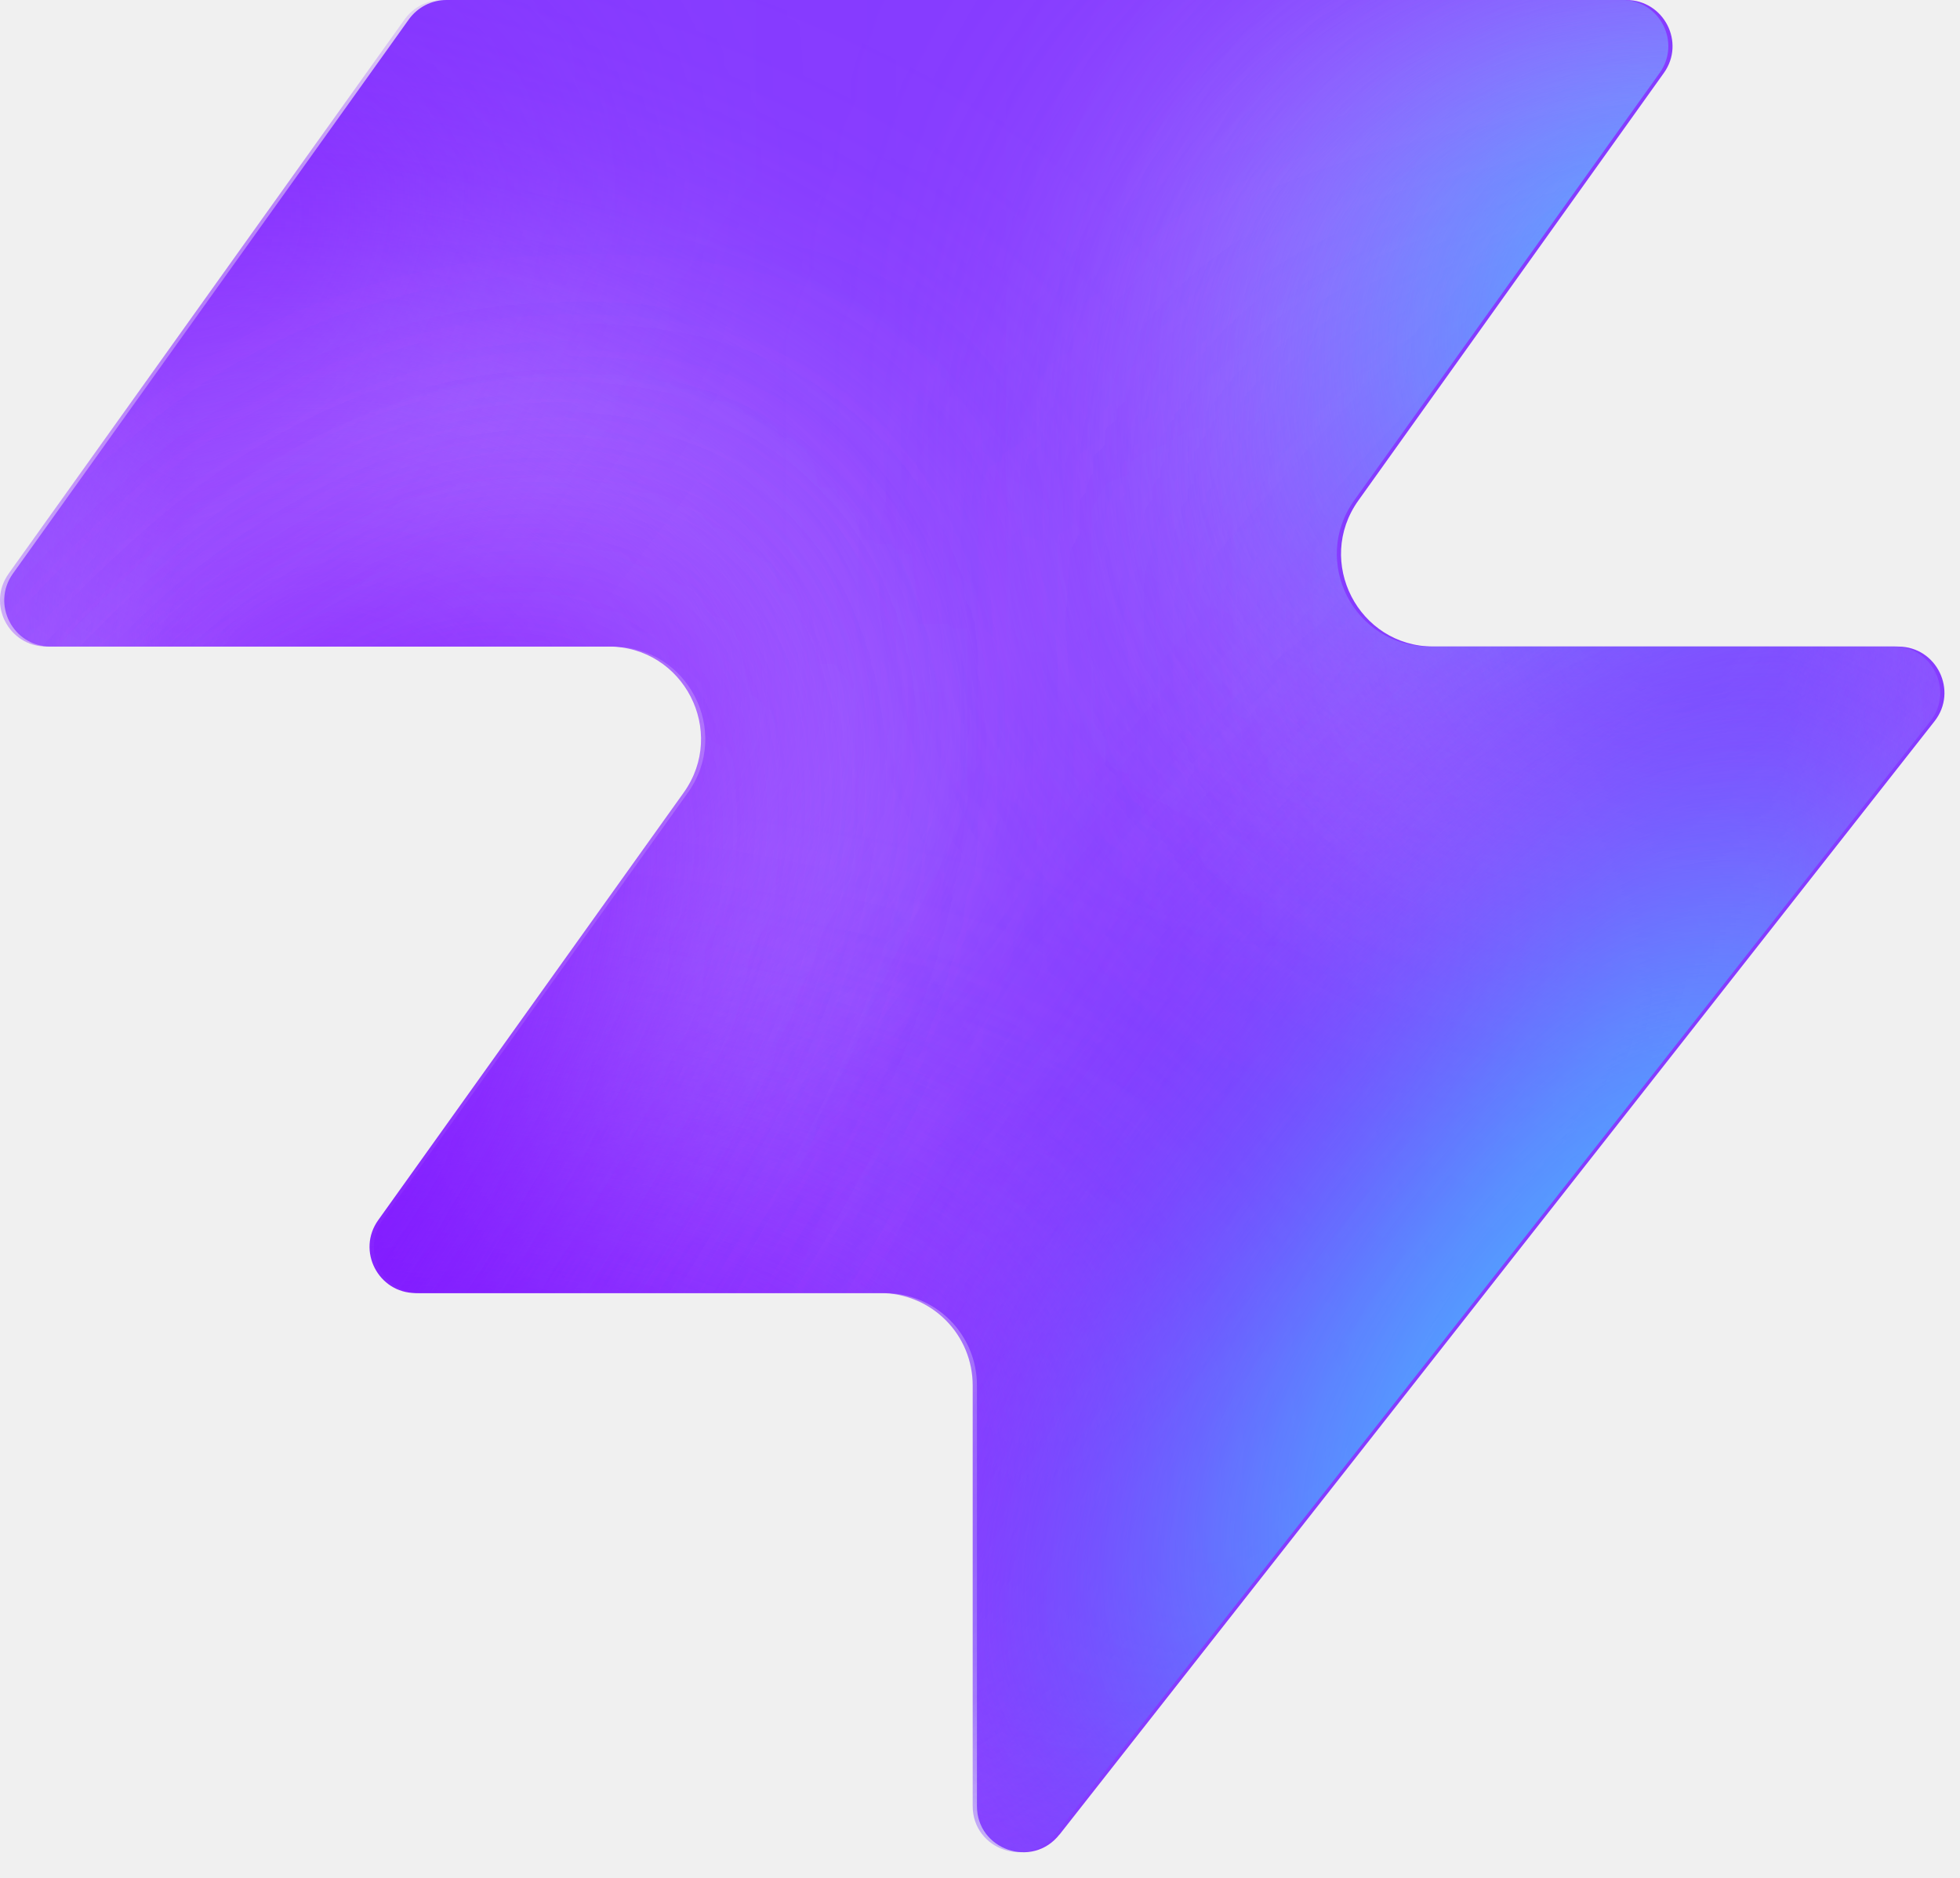
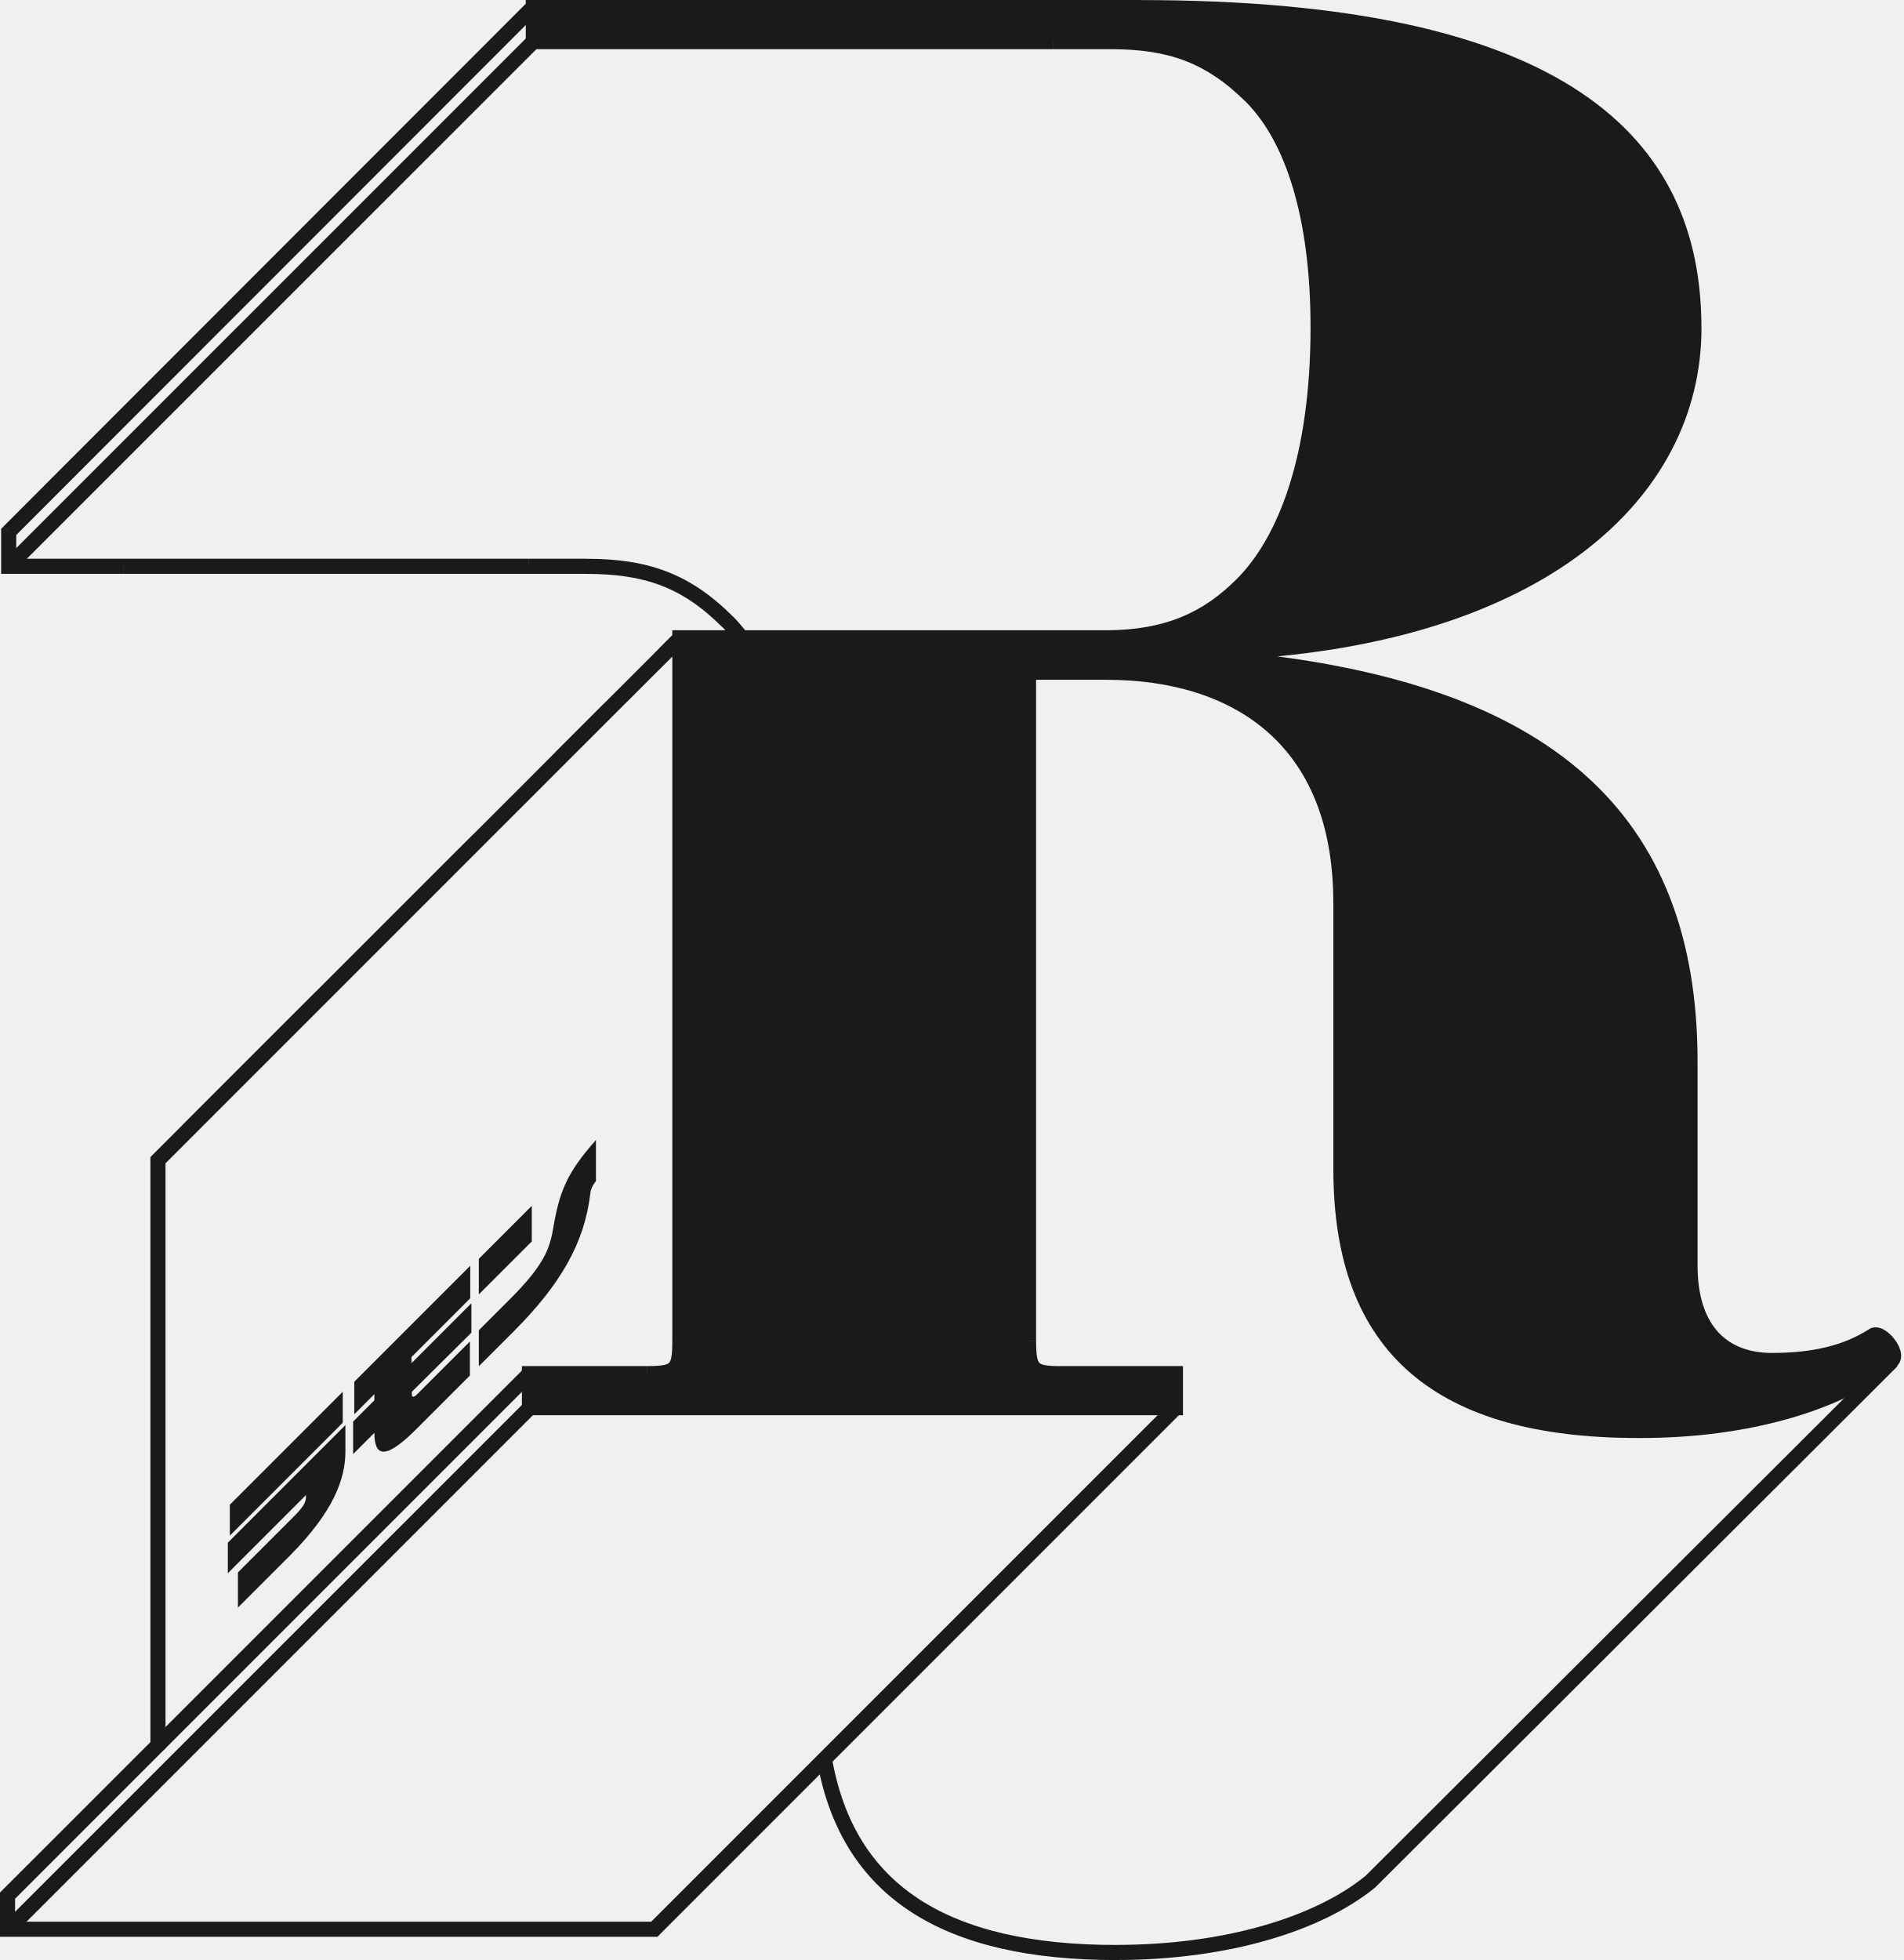
- <svg xmlns="http://www.w3.org/2000/svg" width="48" height="46" fill="none" viewBox="0 0 48 46">
-   <path fill="#863bff" d="M25.946 44.938c-.664.845-2.021.375-2.021-.698V33.937a2.26 2.26 0 0 0-2.262-2.262H10.287c-.92 0-1.456-1.04-.92-1.788l7.48-10.471c1.07-1.497 0-3.578-1.842-3.578H1.237c-.92 0-1.456-1.04-.92-1.788L10.013.474c.214-.297.556-.474.92-.474h28.894c.92 0 1.456 1.04.92 1.788l-7.48 10.471c-1.07 1.498 0 3.579 1.842 3.579h11.377c.943 0 1.473 1.088.89 1.83L25.947 44.94z" style="fill:#863bff;fill:color(display-p3 .525 .23 1);fill-opacity:1" />
-   <mask id="a" width="48" height="46" x="0" y="0" maskUnits="userSpaceOnUse" style="mask-type:alpha">
-     <path fill="#000" d="M25.842 44.938c-.664.844-2.021.375-2.021-.698V33.937a2.26 2.26 0 0 0-2.262-2.262H10.183c-.92 0-1.456-1.04-.92-1.788l7.48-10.471c1.07-1.498 0-3.579-1.842-3.579H1.133c-.92 0-1.456-1.04-.92-1.787L9.91.473c.214-.297.556-.474.92-.474h28.894c.92 0 1.456 1.04.92 1.788l-7.48 10.471c-1.07 1.498 0 3.578 1.842 3.578h11.377c.943 0 1.473 1.088.89 1.832L25.843 44.94z" style="fill:#000;fill-opacity:1" />
-   </mask>
-   <g mask="url(#a)">
-     <g filter="url(#b)">
-       <ellipse cx="5.508" cy="14.704" fill="#ede6ff" rx="5.508" ry="14.704" style="fill:#ede6ff;fill:color(display-p3 .927 .903 1);fill-opacity:1" transform="matrix(.00324 1 1 -.00324 -4.47 31.516)" />
-     </g>
-     <g filter="url(#c)">
-       <ellipse cx="10.399" cy="29.851" fill="#ede6ff" rx="10.399" ry="29.851" style="fill:#ede6ff;fill:color(display-p3 .927 .903 1);fill-opacity:1" transform="matrix(.00324 1 1 -.00324 -39.328 7.883)" />
-     </g>
-     <g filter="url(#d)">
-       <ellipse cx="5.508" cy="30.487" fill="#7e14ff" rx="5.508" ry="30.487" style="fill:#7e14ff;fill:color(display-p3 .492 .077 1);fill-opacity:1" transform="rotate(89.814 -25.913 -14.639)scale(1 -1)" />
-     </g>
-     <g filter="url(#e)">
-       <ellipse cx="5.508" cy="30.599" fill="#7e14ff" rx="5.508" ry="30.599" style="fill:#7e14ff;fill:color(display-p3 .492 .077 1);fill-opacity:1" transform="rotate(89.814 -32.644 -3.334)scale(1 -1)" />
-     </g>
-     <g filter="url(#f)">
-       <ellipse cx="5.508" cy="30.599" fill="#7e14ff" rx="5.508" ry="30.599" style="fill:#7e14ff;fill:color(display-p3 .492 .077 1);fill-opacity:1" transform="matrix(.00324 1 1 -.00324 -34.34 30.47)" />
-     </g>
-     <g filter="url(#g)">
-       <ellipse cx="14.072" cy="22.078" fill="#ede6ff" rx="14.072" ry="22.078" style="fill:#ede6ff;fill:color(display-p3 .927 .903 1);fill-opacity:1" transform="rotate(93.35 24.506 48.493)scale(-1 1)" />
-     </g>
-     <g filter="url(#h)">
-       <ellipse cx="3.47" cy="21.501" fill="#7e14ff" rx="3.47" ry="21.501" style="fill:#7e14ff;fill:color(display-p3 .492 .077 1);fill-opacity:1" transform="rotate(89.009 28.708 47.59)scale(-1 1)" />
-     </g>
-     <g filter="url(#i)">
-       <ellipse cx="3.47" cy="21.501" fill="#7e14ff" rx="3.47" ry="21.501" style="fill:#7e14ff;fill:color(display-p3 .492 .077 1);fill-opacity:1" transform="rotate(89.009 28.708 47.59)scale(-1 1)" />
-     </g>
-     <g filter="url(#j)">
-       <ellipse cx=".387" cy="8.972" fill="#7e14ff" rx="4.407" ry="29.108" style="fill:#7e14ff;fill:color(display-p3 .492 .077 1);fill-opacity:1" transform="rotate(39.51 .387 8.972)" />
-     </g>
-     <g filter="url(#k)">
-       <ellipse cx="47.523" cy="-6.092" fill="#7e14ff" rx="4.407" ry="29.108" style="fill:#7e14ff;fill:color(display-p3 .492 .077 1);fill-opacity:1" transform="rotate(37.892 47.523 -6.092)" />
-     </g>
-     <g filter="url(#l)">
-       <ellipse cx="41.412" cy="6.333" fill="#47bfff" rx="5.971" ry="9.665" style="fill:#47bfff;fill:color(display-p3 .28 .748 1);fill-opacity:1" transform="rotate(37.892 41.412 6.333)" />
-     </g>
-     <g filter="url(#m)">
-       <ellipse cx="-1.879" cy="38.332" fill="#7e14ff" rx="4.407" ry="29.108" style="fill:#7e14ff;fill:color(display-p3 .492 .077 1);fill-opacity:1" transform="rotate(37.892 -1.88 38.332)" />
-     </g>
-     <g filter="url(#n)">
-       <ellipse cx="-1.879" cy="38.332" fill="#7e14ff" rx="4.407" ry="29.108" style="fill:#7e14ff;fill:color(display-p3 .492 .077 1);fill-opacity:1" transform="rotate(37.892 -1.88 38.332)" />
-     </g>
-     <g filter="url(#o)">
-       <ellipse cx="35.651" cy="29.907" fill="#7e14ff" rx="4.407" ry="29.108" style="fill:#7e14ff;fill:color(display-p3 .492 .077 1);fill-opacity:1" transform="rotate(37.892 35.651 29.907)" />
-     </g>
-     <g filter="url(#p)">
-       <ellipse cx="38.418" cy="32.4" fill="#47bfff" rx="5.971" ry="15.297" style="fill:#47bfff;fill:color(display-p3 .28 .748 1);fill-opacity:1" transform="rotate(37.892 38.418 32.4)" />
-     </g>
+ <svg xmlns="http://www.w3.org/2000/svg" id="Layer_1" version="1.1" viewBox="0 0 315.1 324.42">
+   <defs>
+     <style>
+       .st0 {
+         fill: #1a1a1a;
+       }
+ 
+       @media (prefers-color-scheme: dark) {
+         .st0 {
+           fill: #fff;
+         }
+       }
+     </style>
+   </defs>
+   <path class="st0" d="M310.05,221.09c-4.42,2.82-9.79,4.1-16.7,4.1-7.55,0-13.57-4.42-13.57-15.74v-33.73c0-40.38-23.68-61.5-74.75-66.56v-1.28c49.54-2.82,75.39-25.86,75.39-53.63,0-30.6-21.44-53-91.78-53h-100.35v5.63h95.55c9.79,0,16.38,2.24,23.36,9.15,6.66,6.66,11.01,19.26,11.01,38.14,0,21.44-5.38,35.33-12.61,42.56-5.7,5.7-12.29,8.83-22.72,8.83h-70.34v116.42c0,4.74-.64,5.38-5.38,5.38h-19.52v5.63h106.94v-5.63h-18.94c-4.74,0-5.38-.64-5.38-5.38v-110.72h12.93c21.12,0,38.78,10.75,38.78,38.14v44.16c0,29.63,16.38,43.2,49.22,43.2,18.3,0,33.47-4.74,41.98-11.65,1.28-1.22-1.92-4.99-3.14-4.03h.02Z" />
+   <g>
+     <path class="st0" d="M313.19,225.19l.79.97.05-.04.05-.05-.88-.88h0ZM310.05,221.09l.67,1.05.05-.03.05-.04-.78-.98h.01ZM205.03,109.16h-1.25v1.13l1.13.11.12-1.24ZM205.03,107.88l-.07-1.25-1.18.07v1.18h1.25ZM88.29,1.25V0h-1.25v1.25h1.25ZM88.29,6.89h-1.25v1.25h1.25v-1.25ZM207.2,16.04l.89-.88h0l-.88.88h0ZM112.55,105.57v-1.25h-1.25v1.25h1.25ZM87.65,227.37v-1.25h-1.25v1.25h1.25ZM87.65,233h-1.25v1.25h1.25v-1.25ZM194.59,233v1.25h1.25v-1.25h-1.25ZM194.59,227.37h1.25v-1.25h-1.25v1.25ZM170.27,111.27v-1.25h-1.25v1.25h1.25ZM271.2,236.77v-1.25h0v1.25ZM313.19,225.19l.88.88c.78-.78.74-1.81.54-2.52-.2-.74-.62-1.45-1.09-2.03s-1.07-1.13-1.71-1.47c-.57-.3-1.63-.65-2.54.07l.77.98.78.98c-.3.24-.5,0-.18.18.26.14.61.43.93.83.32.4.54.81.62,1.11.09.33-.04.25.1.11l.88.88h.02ZM310.05,221.09l-.67-1.05c-4.15,2.65-9.27,3.9-16.03,3.9v2.5c7.07,0,12.7-1.31,17.38-4.29l-.67-1.05h0ZM293.35,225.19v-1.25c-3.54,0-6.57-1.03-8.72-3.25s-3.6-5.8-3.6-11.25h-2.5c0,5.88,1.56,10.17,4.3,12.99s6.5,4,10.51,4v-1.25h.01ZM279.78,209.45h1.25v-33.73h-2.5v33.73h1.25ZM279.78,175.72h1.25c0-20.45-6.01-36.21-18.64-47.46-12.59-11.21-31.58-17.8-57.24-20.34l-.12,1.24-.12,1.24c25.42,2.52,43.8,9.01,55.82,19.72,11.97,10.67,17.81,25.66,17.81,45.6h1.25-.01ZM205.03,109.16h1.25v-1.28h-2.5v1.28h1.25ZM205.03,107.88l.07,1.25c24.93-1.42,44.05-7.93,56.96-17.71,12.94-9.8,19.62-22.86,19.62-37.17h-2.5c0,13.46-6.25,25.81-18.62,35.18-12.4,9.39-30.99,15.81-55.59,17.21l.07,1.25h-.01ZM280.42,54.25h1.25c0-15.64-5.51-29.31-20.07-39.01C247.14,5.61,223.9.01,188.64.01v2.49c35.08,0,57.72,5.59,71.57,14.81,13.74,9.15,18.96,21.97,18.96,36.93h1.25ZM188.64,1.25V0h-100.35v2.5h100.35v-1.25ZM88.29,1.25h-1.25v2.82h2.5V1.25h-1.25ZM88.29,4.07h-1.25v2.82h2.5v-2.82s-1.25,0-1.25,0ZM88.29,6.89v1.25h18.94v-2.5h-18.94v1.25ZM107.23,6.89v1.25h67.07v-2.5h-67.07v1.25ZM174.31,6.89v1.25h1.02v-2.5h-1.02v1.25ZM175.33,6.89v1.25h8.51v-2.5h-8.51v1.25ZM183.84,6.89v1.25c4.8,0,8.74.55,12.29,1.9,3.55,1.35,6.8,3.53,10.19,6.89l.88-.89.88-.89c-3.58-3.55-7.12-5.95-11.06-7.45-3.93-1.5-8.19-2.07-13.18-2.07v1.25h0ZM207.2,16.04l-.89.88c6.25,6.31,10.65,18.52,10.65,37.26h2.5c0-19.02-4.44-32.03-11.37-39.02,0,0-.89.88-.89.88ZM218.21,54.18h-1.25c0,21.28-5.34,34.78-12.24,41.68l.88.88.88.88c7.56-7.56,12.97-21.84,12.97-43.44h-1.25,0ZM205.6,96.74l-.88-.88c-5.46,5.46-11.73,8.47-21.84,8.47v2.5c10.75,0,17.67-3.26,23.6-9.2l-.88-.88h0ZM182.88,105.57v-1.25h-8.64v2.5h8.64v-1.25ZM174.24,105.57v-1.25h-4.35v2.5h4.35v-1.25ZM169.89,105.57v-1.25h-47.1v2.5h47.1v-1.25ZM122.79,105.57v-1.25h-10.24v2.5h10.24v-1.25ZM112.55,105.57h-1.25v116.42h2.5v-116.42s-1.25,0-1.25,0ZM112.55,221.99h-1.25c0,1.18-.04,2.01-.15,2.61-.11.59-.26.84-.39.97s-.38.28-.97.39c-.61.11-1.44.15-2.61.15v2.5c1.19,0,2.22-.04,3.06-.19.86-.16,1.66-.46,2.28-1.08.62-.62.92-1.43,1.08-2.28s.19-1.87.19-3.07h-1.25.01ZM107.17,227.37v-1.25h-19.52v2.5h19.52v-1.25ZM87.65,227.37h-1.25v2.82h2.5v-2.82h-1.25ZM87.65,230.18h-1.25v2.82h2.5v-2.82h-1.25ZM87.65,233v1.25h106.94v-2.5h-106.94s0,1.25,0,1.25ZM194.59,233h1.25v-2.82h-2.5v2.82h1.25ZM194.59,230.18h1.25v-2.82h-2.5v2.82h1.25ZM194.59,227.37v-1.25h-18.94v2.5h18.94v-1.25ZM175.65,227.37v-1.25c-1.18,0-2.01-.04-2.61-.15-.59-.11-.84-.26-.97-.39s-.28-.38-.39-.97c-.11-.6-.15-1.43-.15-2.61h-2.5c0,1.19.04,2.22.19,3.07.16.86.46,1.66,1.08,2.28s1.42.93,2.28,1.08c.85.16,1.87.19,3.07.19v-1.25h0ZM170.27,221.99h1.25v-110.72h-2.5v110.72h1.25ZM170.27,111.27v1.25h12.93v-2.5h-12.93v1.25h0ZM183.2,111.27v1.25c10.37,0,19.73,2.64,26.49,8.5,6.73,5.83,11.04,14.99,11.04,28.4h2.5c0-13.98-4.52-23.89-11.9-30.29-7.35-6.37-17.38-9.11-28.13-9.11v1.25ZM221.99,149.41h-1.25v44.16h2.5v-44.16h-1.25ZM221.99,193.57h-1.25c0,15.04,4.17,26.25,12.73,33.66,8.53,7.38,21.18,10.79,37.74,10.79v-2.5c-16.28,0-28.23-3.37-36.1-10.18-7.84-6.78-11.86-17.18-11.86-31.77h-1.26ZM271.2,236.77v1.25c18.47.07,33.96-4.71,42.77-11.86l-.79-.97-.79-.97c-8.21,6.67-23.06,11.37-41.19,11.3v1.25h0Z" />
+     <path class="st0" d="M88.29,6.89l-.88-.88L.56,92.85l.88.88.88.88L89.17,7.77l-.88-.88Z" />
+     <path class="st0" d="M1.38,319.33l.88.88,86.27-86.27-.88-.88-.88-.88L.49,318.45l.88.88h0Z" />
+     <path class="st0" d="M108.32,319.33v1.25h.52l.37-.37-.88-.88h-.01ZM1.25,319.33H0v1.25h1.25v-1.25ZM1.25,313.77l-.88-.88-.37.37v.52h1.25ZM26.15,288.87l.88.88.37-.37v-.52h-1.25ZM26.15,192.04l-.88-.88-.37.37v.52h1.25ZM194.59,233.06l-.88-.88-58.11,58.11.88.88.88.88,58.11-58.11-.88-.88h0ZM136.48,291.17l-.88-.88-28.16,28.16.88.88.88.88,28.16-28.16-.88-.88h0ZM108.32,319.33v-1.25H1.38v2.5h106.94v-1.25ZM1.38,319.33v-1.25h-.13v2.5h.13v-1.25ZM1.25,319.33h1.25v-5.57H0v5.57h1.25ZM1.25,313.77l.88.88,24.9-24.9-.88-.88-.88-.88L.37,312.88l.88.88h0ZM26.15,288.87h1.25v-.02h0v-.02h0v-96.73h0v-.03h0v-.02h-1.25s-1.25,0-1.25,0v.02h0v.02h0v96.73h0v.03h0v.02h1.25s0,0,0,0ZM26.15,192.04l.88.88c.86-.86,22.46-22.46,43.85-43.85l.25-.25.25-.25.25-.25.25-.25.25-.25.25-.25.25-.25.25-.25.25-.25.25-.25.25-.25.25-.25.25-.25.25-.25.5-.5.25-.25.25-.25.25-.25.25-.25.25-.25.25-.25.25-.25.25-.25c.08-.08.16-.17.25-.25.08-.08.17-.16.25-.25l.25-.25.25-.25c.08-.08.17-.16.25-.25.08-.08.17-.16.25-.25l.25-.25.25-.25c.18-.18.31-.31.49-.49.16-.16.33-.33.49-.49.08-.08.16-.16.24-.24l.25-.25c.08-.08.16-.16.24-.24.08-.08.16-.16.24-.24s.16-.16.24-.24c.08-.08.16-.16.24-.24s.16-.16.24-.24c.08-.08.16-.16.24-.24.08-.08.16-.16.24-.24.08-.08.16-.16.24-.24.08-.08.16-.16.24-.24.08-.08.16-.16.24-.24.08-.08.16-.16.24-.24.08-.08.16-.16.24-.24l.24-.24c.08-.08.16-.16.24-.24.08-.08.16-.16.24-.24.08-.08.16-.16.24-.24.11-.11.37-.37.48-.48.08-.08.16-.16.24-.24.08-.08.16-.16.24-.24.08-.08.16-.16.24-.24.08-.08.16-.16.24-.24.08-.08.16-.16.24-.24.08-.08.16-.16.24-.23.08-.08.16-.16.24-.24.08-.08.16-.16.23-.23.08-.08.16-.16.23-.23.08-.08.15-.16.23-.23.08-.08.15-.16.23-.23.08-.08.15-.16.23-.23.08-.08.15-.15.23-.23s.15-.15.23-.23.15-.15.23-.23.15-.15.23-.23.15-.15.23-.23.15-.15.23-.23.15-.15.23-.23.15-.15.23-.23.15-.15.23-.23.15-.15.23-.23.15-.15.23-.23.15-.15.23-.23c.07-.07.15-.15.22-.23.08-.07.15-.15.22-.22l.22-.22c.07-.08.15-.15.22-.22l.22-.22.22-.22.22-.22.22-.22.22-.22.22-.22c.07-.07.14-.15.22-.22l.22-.22c.07-.07.15-.14.22-.22l.22-.22.22-.22.21-.21.21-.21.21-.21.21-.21.21-.21.21-.21.21-.21c.1-.1.32-.31.42-.42l.21-.21.21-.21.21-.21c.07-.07.14-.14.21-.2l.2-.2.2-.2.2-.2.2-.2.8-.8.2-.2.2-.2.2-.2.19-.19.19-.19.19-.19.19-.19.19-.19.19-.19.19-.19.19-.19.19-.19,2.86-2.86.17-.17.17-.17.17-.17c.05-.06.11-.11.17-.17s.11-.11.17-.16.11-.11.16-.16l.16-.16.16-.16.16-.16.16-.16c.05-.05.1-.11.16-.16.05-.05.1-.11.16-.16s.1-.1.16-.16l.15-.15.15-.15.15-.15.6-.6.15-.15.14-.14.14-.14c.05-.05.1-.09.14-.14l.14-.14.14-.14.28-.28c.04-.05.09-.09.14-.14l.13-.13.13-.13.13-.13.26-.26.13-.13s.08-.09.13-.13l.12-.12.12-.12.12-.12.12-.12.24-.24.12-.12s.08-.08.12-.11l.11-.11.11-.11.22-.22.11-.11.11-.11s.07-.07.11-.11l.1-.1.1-.1.1-.1.1-.1.1-.1s.07-.06.1-.1c.03-.03.06-.06.1-.09l.09-.09.09-.09.09-.09.09-.09.09-.09s.06-.06.08-.09l.08-.08.08-.08.08-.08.08-.08.3-.3.07-.07.07-.07s.04-.05.07-.07l.07-.07.06-.06.06-.06.06-.06.06-.06.06-.06.06-.06.11-.11.05-.05.05-.05.05-.05s.03-.03.04-.05l.04-.04.04-.04.08-.08.07-.07.06-.06.06-.06.03-.03.02-.02.02-.02.02-.02.02-.02.02-.02s.01-.01.04-.05h0l-.88-.88-.88-.88h0s.03-.03-.01.01,0,0-.05.04l-.02.02-.02.02-.02.02-.02.02-.05.05c-.08.08.03-.03-.06.06-.07.07,0,0-.06.06l-.03.03-.04.04-.08.08-.04.04-.04.04-.09.09-.05.05-.05.05-.22.22-.25.25s-.04.04-.07.06c-.02.02-.05.04-.07.07-.02.02-.04.05-.07.07l-.07.07-.07.07-.07.07s-.05.05-.07.08l-.08.08-.08.08-.08.08-.17.17-.09.09-.09.09-.09.09-.09.09-.09.09-.09.09s-.06.06-.09.1l-.1.1s-.07.06-.1.1l-.1.1-.1.1-.1.1-.1.1s-.07.07-.1.11l-.11.11s-.07.07-.11.11l-.22.22s-.07.08-.11.11l-.11.11-.23.23-.12.12-.12.12-.12.12-.12.12-.12.12-.12.12-.13.13s-.08.09-.13.13c-.04.04-.08.09-.13.13l-.13.13-.13.13-.13.13c-.04.05-.09.09-.13.13-.04.05-.09.09-.14.14l-.14.14-.14.14-.28.28-.29.29-.14.14-.15.15-.15.15-.15.15-.15.15-.15.15-.15.15-.15.15-.15.15-.16.16-.64.64-.16.16-.16.16-.16.16c-.06.05-.11.11-.17.16l-.67.67-.17.17-.17.17-.17.17-.17.17-.17.17-.18.18c-.14.14-.22.22-.36.35l-.18.18-.18.18-.18.18-.18.18-.18.18-.18.18-.19.19-.19.19-.19.19c-.06.06-.12.13-.19.19l-.19.19-.19.19-.19.19-.19.19-.19.19-.19.19-.39.39c-.07.06-.13.13-.2.2l-.2.2-.2.2-.2.2-.2.2-.2.2c-.07.07-.13.14-.2.2l-.2.2-.41.41-.21.21-.21.21-.21.21-.21.21-.21.21-.21.21-.21.21-.21.21-.21.21-.21.21-.21.21-.21.21c-.07.07-.14.14-.21.22l-.22.22-.22.22-.22.22c-.07.07-.15.14-.22.22-.07.07-.14.15-.22.22l-.22.22-.22.22-.22.22-.22.22-.44.44-.22.22-.22.22c-.07.07-.15.15-.22.23l-.22.22c-.08.08-.15.15-.22.23l-.23.23-.45.45-.23.23-.23.23c-.08.08-.15.15-.23.23s-.15.15-.23.23-.15.15-.23.23-.15.15-.23.23-.15.15-.23.23-.15.16-.23.23c-.08.08-.15.16-.23.23-.08.08-.16.15-.23.23-.08.08-.15.16-.23.23s-.16.16-.23.23c-.08.08-.16.16-.23.23-.08.08-.16.16-.24.23-.08.08-.16.16-.24.24-.08.08-.16.16-.24.24-.08.08-.16.16-.24.24-.08.08-.16.16-.24.24-.08.08-.16.16-.24.24-.08.08-.16.16-.24.24-.08.08-.16.16-.24.24-.08.08-.16.16-.24.24-.08.08-.16.16-.24.24-.08.08-.16.16-.24.24-.08.08-.16.16-.24.24-.08.08-.16.16-.24.24s-.16.16-.24.24c-.08.08-.16.16-.24.24-.32.32-.64.64-.97.97-.08.08-.16.16-.24.24s-.16.16-.24.24-.16.16-.24.24c-.08.08-.16.16-.24.24s-.16.16-.24.24c-.08.08-.16.16-.24.24-.08.08-.16.16-.25.24-.08.08-.16.16-.25.24-.08.08-.16.16-.24.25-.08.08-.16.16-.25.24l-.25.25-.25.25c-.16.16-.33.33-.49.49l-.25.25-.25.25c-.13.13-.36.36-.5.49l-.25.25-.25.25-.25.25c-.08.08-.16.17-.25.25s-.17.17-.25.25l-.25.25-.25.25-.25.25-.25.25-.25.25-.25.25-.25.25-.5.5-.25.25-.25.25-.25.25-.25.25-.25.25-.25.25-.5.5-.25.25-.25.25-.25.25-.25.25-.25.25-.25.25-.25.25-.25.25-.25.25-.25.25-.25.25-.25.25-.25.25-.25.25c-.13.13-.37.37-.5.5l-.25.25-.25.25-.25.25-.25.25-.25.25-.25.25-.25.25-.25.25-.25.25-.25.25-.25.25-.25.25c-.21.21-.28.28-.5.5l-.25.25-.25.25c-.08.08-.16.17-.25.25l-.25.25-.25.25-.25.25-.25.25c-.08.08-.17.16-.25.25-.08.08-.16.16-.25.25l-.25.25-.25.25-.25.25-.25.25-.25.25-.49.49c-.08.08-.16.16-.24.24s-.16.16-.24.24l-.24.24c-.08.08-.16.16-.24.24l-.24.24-.24.24-.24.24c-.08.08-.16.16-.24.24-.19.19-.29.29-.48.48-.08.08-.16.16-.24.24l-.24.24c-.08.08-.16.16-.24.24l-.24.24-.24.24c-.08.08-.16.16-.24.24s-.16.16-.24.24-.16.16-.24.24-.16.16-.24.24-.16.16-.24.24-.16.16-.24.24l-.24.24c-.08.08-.16.16-.24.24s-.16.16-.24.24-.16.16-.24.24-.16.16-.24.24-.16.16-.24.23-.16.16-.23.23c-.08.08-.16.15-.23.23l-.23.23c-.08.08-.15.15-.23.23-.08.08-.15.15-.23.23-.08.08-.15.15-.23.23l-.23.23c-.08.08-.15.15-.23.23l-.23.23-.23.23-.23.23c-.08.08-.15.15-.23.23-.08.08-.15.15-.23.23-.08.07-.15.15-.23.23s-.15.15-.23.23c-.08.08-.15.15-.23.22l-.23.23c-.07.08-.15.15-.22.22l-.22.22c-.07.07-.15.15-.22.22l-.22.22-.44.44c-.29.29-.59.59-.88.88l-6.58,6.58c-.06.06-.13.13-.19.19-.06.06-.13.13-.19.19-.06.06-.13.13-.19.19-.06.06-.13.13-.19.19-.06.06-.12.13-.19.19-.06.06-.12.12-.19.19-.06.06-.12.12-.19.19-.06.06-.12.12-.18.18s-.12.12-.18.18-.12.12-.18.18-.12.12-.18.18-.12.12-.18.18-.3.3-.36.36c-.16.16-.19.19-.35.35-.08.08-.27.27-.35.35-.06.06-.12.12-.17.17-.06.06-.12.11-.17.17-.06.06-.11.11-.17.17l-.17.17c-.06.06-.11.11-.17.17-.06.06-.11.11-.17.17-.12.12-.21.21-.33.33-.14.14-.19.19-.33.33-.05.05-.11.11-.16.16s-.11.11-.16.16-.11.11-.16.16-.11.11-.16.16-.26.26-.31.31c-.16.16-.15.15-.31.31-.05.05-.1.1-.15.15-.05.05-.1.1-.15.15-.05.05-.1.1-.15.15-.05.05-.1.1-.15.15-.05.05-.1.1-.15.15-.05.05-.1.1-.15.15-.05.05-.1.1-.14.15-.05.05-.1.1-.14.14-.09.1-.19.19-.28.28-.09.09-.19.19-.28.28-.07.07-.21.21-.27.27-.08.08-.19.19-.27.27-.04.04-.09.09-.13.13-.04.04-.09.09-.13.13-.05.05-.21.21-.26.26l-.13.13s-.08.08-.12.13c-.04.04-.08.08-.12.12s-.08.08-.12.12-.08.08-.12.12-.08.08-.12.12-.08.08-.12.12-.08.08-.12.12c-2.55,2.54-3.93,3.93-4.21,4.21l.88.88h.02Z" />
+     <path class="st0" d="M87.65,227.37l-.88-.88-61.44,61.44.88.88.88.88,61.44-61.44-.88-.88Z" />
+     <path class="st0" d="M1.44,93.73H.19v1.25h1.25v-1.25ZM1.44,88.04l-.88-.88-.37.37v.52h1.25ZM122.79,105.64l1-.75c-.8-1.06-1.61-2.01-2.48-2.89l-.88.88-.88.88c.78.78,1.51,1.63,2.25,2.62l1-.75h-.01ZM120.42,102.89l.88-.88c-3.56-3.55-7.09-5.95-11.04-7.45-3.94-1.5-8.21-2.07-13.2-2.07v2.5c4.8,0,8.75.55,12.32,1.9,3.56,1.35,6.8,3.53,10.16,6.88l.88-.88ZM97.06,93.73v-1.25h-8.51v2.5h8.51v-1.25ZM88.55,93.73v-1.25h-1.02v2.5h1.02v-1.25ZM87.52,93.73v-1.25H20.39v2.5h67.14v-1.25h-.01ZM20.39,93.73v-1.25H1.44v2.5h18.94v-1.25h0ZM1.44,93.73h1.25v-5.7H.19v5.7h1.25ZM1.44,88.04l.88.88L89.11,2.07l-.88-.88-.88-.88L.56,87.15l.88.88h0Z" />
+     <path class="st0" d="M226.79,311.53l.79.97.05-.04.04-.05-.88-.88h0ZM136.48,291.17l-1.23.22c1.97,11.23,7.13,19.56,15.52,25.04,8.34,5.45,19.74,8,34.04,8v-2.5c-14.05,0-24.9-2.51-32.67-7.59-7.73-5.05-12.55-12.72-14.42-23.38l-1.23.22h-.01ZM184.8,323.17v1.25c18.47,0,33.96-4.77,42.77-11.93l-.79-.97-.79-.97c-8.21,6.67-23.06,11.37-41.2,11.37v1.25h0ZM226.79,311.53l.88.88,86.46-86.27-.88-.88-.88-.88-86.46,86.27.88.89h0Z" />
  </g>
-   <defs>
-     <filter id="b" width="60.045" height="41.654" x="-19.77" y="16.149" color-interpolation-filters="sRGB" filterUnits="userSpaceOnUse">
-       <feFlood flood-opacity="0" result="BackgroundImageFix" />
-       <feBlend in="SourceGraphic" in2="BackgroundImageFix" result="shape" />
-       <feGaussianBlur result="effect1_foregroundBlur_2002_17158" stdDeviation="7.659" />
-     </filter>
-     <filter id="c" width="90.34" height="51.437" x="-54.613" y="-7.533" color-interpolation-filters="sRGB" filterUnits="userSpaceOnUse">
-       <feFlood flood-opacity="0" result="BackgroundImageFix" />
-       <feBlend in="SourceGraphic" in2="BackgroundImageFix" result="shape" />
-       <feGaussianBlur result="effect1_foregroundBlur_2002_17158" stdDeviation="7.659" />
-     </filter>
-     <filter id="d" width="79.355" height="29.4" x="-49.64" y="2.03" color-interpolation-filters="sRGB" filterUnits="userSpaceOnUse">
-       <feFlood flood-opacity="0" result="BackgroundImageFix" />
-       <feBlend in="SourceGraphic" in2="BackgroundImageFix" result="shape" />
-       <feGaussianBlur result="effect1_foregroundBlur_2002_17158" stdDeviation="4.596" />
-     </filter>
-     <filter id="e" width="79.579" height="29.4" x="-45.045" y="20.029" color-interpolation-filters="sRGB" filterUnits="userSpaceOnUse">
-       <feFlood flood-opacity="0" result="BackgroundImageFix" />
-       <feBlend in="SourceGraphic" in2="BackgroundImageFix" result="shape" />
-       <feGaussianBlur result="effect1_foregroundBlur_2002_17158" stdDeviation="4.596" />
-     </filter>
-     <filter id="f" width="79.579" height="29.4" x="-43.513" y="21.178" color-interpolation-filters="sRGB" filterUnits="userSpaceOnUse">
-       <feFlood flood-opacity="0" result="BackgroundImageFix" />
-       <feBlend in="SourceGraphic" in2="BackgroundImageFix" result="shape" />
-       <feGaussianBlur result="effect1_foregroundBlur_2002_17158" stdDeviation="4.596" />
-     </filter>
-     <filter id="g" width="74.749" height="58.852" x="15.756" y="-17.901" color-interpolation-filters="sRGB" filterUnits="userSpaceOnUse">
-       <feFlood flood-opacity="0" result="BackgroundImageFix" />
-       <feBlend in="SourceGraphic" in2="BackgroundImageFix" result="shape" />
-       <feGaussianBlur result="effect1_foregroundBlur_2002_17158" stdDeviation="7.659" />
-     </filter>
-     <filter id="h" width="61.377" height="25.362" x="23.548" y="2.284" color-interpolation-filters="sRGB" filterUnits="userSpaceOnUse">
-       <feFlood flood-opacity="0" result="BackgroundImageFix" />
-       <feBlend in="SourceGraphic" in2="BackgroundImageFix" result="shape" />
-       <feGaussianBlur result="effect1_foregroundBlur_2002_17158" stdDeviation="4.596" />
-     </filter>
-     <filter id="i" width="61.377" height="25.362" x="23.548" y="2.284" color-interpolation-filters="sRGB" filterUnits="userSpaceOnUse">
-       <feFlood flood-opacity="0" result="BackgroundImageFix" />
-       <feBlend in="SourceGraphic" in2="BackgroundImageFix" result="shape" />
-       <feGaussianBlur result="effect1_foregroundBlur_2002_17158" stdDeviation="4.596" />
-     </filter>
-     <filter id="j" width="56.045" height="63.649" x="-27.636" y="-22.853" color-interpolation-filters="sRGB" filterUnits="userSpaceOnUse">
-       <feFlood flood-opacity="0" result="BackgroundImageFix" />
-       <feBlend in="SourceGraphic" in2="BackgroundImageFix" result="shape" />
-       <feGaussianBlur result="effect1_foregroundBlur_2002_17158" stdDeviation="4.596" />
-     </filter>
-     <filter id="k" width="54.814" height="64.646" x="20.116" y="-38.415" color-interpolation-filters="sRGB" filterUnits="userSpaceOnUse">
-       <feFlood flood-opacity="0" result="BackgroundImageFix" />
-       <feBlend in="SourceGraphic" in2="BackgroundImageFix" result="shape" />
-       <feGaussianBlur result="effect1_foregroundBlur_2002_17158" stdDeviation="4.596" />
-     </filter>
-     <filter id="l" width="33.541" height="35.313" x="24.641" y="-11.323" color-interpolation-filters="sRGB" filterUnits="userSpaceOnUse">
-       <feFlood flood-opacity="0" result="BackgroundImageFix" />
-       <feBlend in="SourceGraphic" in2="BackgroundImageFix" result="shape" />
-       <feGaussianBlur result="effect1_foregroundBlur_2002_17158" stdDeviation="4.596" />
-     </filter>
-     <filter id="m" width="54.814" height="64.646" x="-29.286" y="6.009" color-interpolation-filters="sRGB" filterUnits="userSpaceOnUse">
-       <feFlood flood-opacity="0" result="BackgroundImageFix" />
-       <feBlend in="SourceGraphic" in2="BackgroundImageFix" result="shape" />
-       <feGaussianBlur result="effect1_foregroundBlur_2002_17158" stdDeviation="4.596" />
-     </filter>
-     <filter id="n" width="54.814" height="64.646" x="-29.286" y="6.009" color-interpolation-filters="sRGB" filterUnits="userSpaceOnUse">
-       <feFlood flood-opacity="0" result="BackgroundImageFix" />
-       <feBlend in="SourceGraphic" in2="BackgroundImageFix" result="shape" />
-       <feGaussianBlur result="effect1_foregroundBlur_2002_17158" stdDeviation="4.596" />
-     </filter>
-     <filter id="o" width="54.814" height="64.646" x="8.244" y="-2.416" color-interpolation-filters="sRGB" filterUnits="userSpaceOnUse">
-       <feFlood flood-opacity="0" result="BackgroundImageFix" />
-       <feBlend in="SourceGraphic" in2="BackgroundImageFix" result="shape" />
-       <feGaussianBlur result="effect1_foregroundBlur_2002_17158" stdDeviation="4.596" />
-     </filter>
-     <filter id="p" width="39.409" height="43.623" x="18.713" y="10.588" color-interpolation-filters="sRGB" filterUnits="userSpaceOnUse">
-       <feFlood flood-opacity="0" result="BackgroundImageFix" />
-       <feBlend in="SourceGraphic" in2="BackgroundImageFix" result="shape" />
-       <feGaussianBlur result="effect1_foregroundBlur_2002_17158" stdDeviation="4.596" />
-     </filter>
-   </defs>
+   <g>
+     <path class="st0" d="M48.03,257.45l-8.64,8.64v-5.82l9.28-9.28c1.54-1.54,1.98-2.37,1.98-3.14v-.38l-12.93,12.93v-5.06l19.46-19.46v4.42c0,4.48-1.98,9.92-9.15,17.15h0ZM38.05,254.18v-5.12l18.69-18.69v5.12s-18.69,18.69-18.69,18.69Z" />
+     <path class="st0" d="M68.19,230.37v.51c0,.51.45.32.9-.13l8.7-8.7v5.63l-8.9,8.9c-5.25,5.25-6.91,4.42-6.91.58l-3.52,3.52v-5.38l3.52-3.52v-1.02l-3.33,3.33v-5.38l19.2-19.2v5.38l-9.73,9.73v1.02l9.92-9.92v4.86l-9.86,9.79h0Z" />
+     <path class="st0" d="M97.7,197.73c-.96,8-4.93,14.91-12.61,22.59l-5.82,5.82v-5.95l5.12-5.12c5.57-5.57,6.59-8.26,7.17-11.65,1.02-6.08,2.24-9.28,7.1-14.72v6.78c-.7.9-.9,1.54-.96,2.24h0ZM79.27,214.25v-5.89l8.77-8.77v5.89s-8.77,8.77-8.77,8.77Z" />
+   </g>
</svg>
